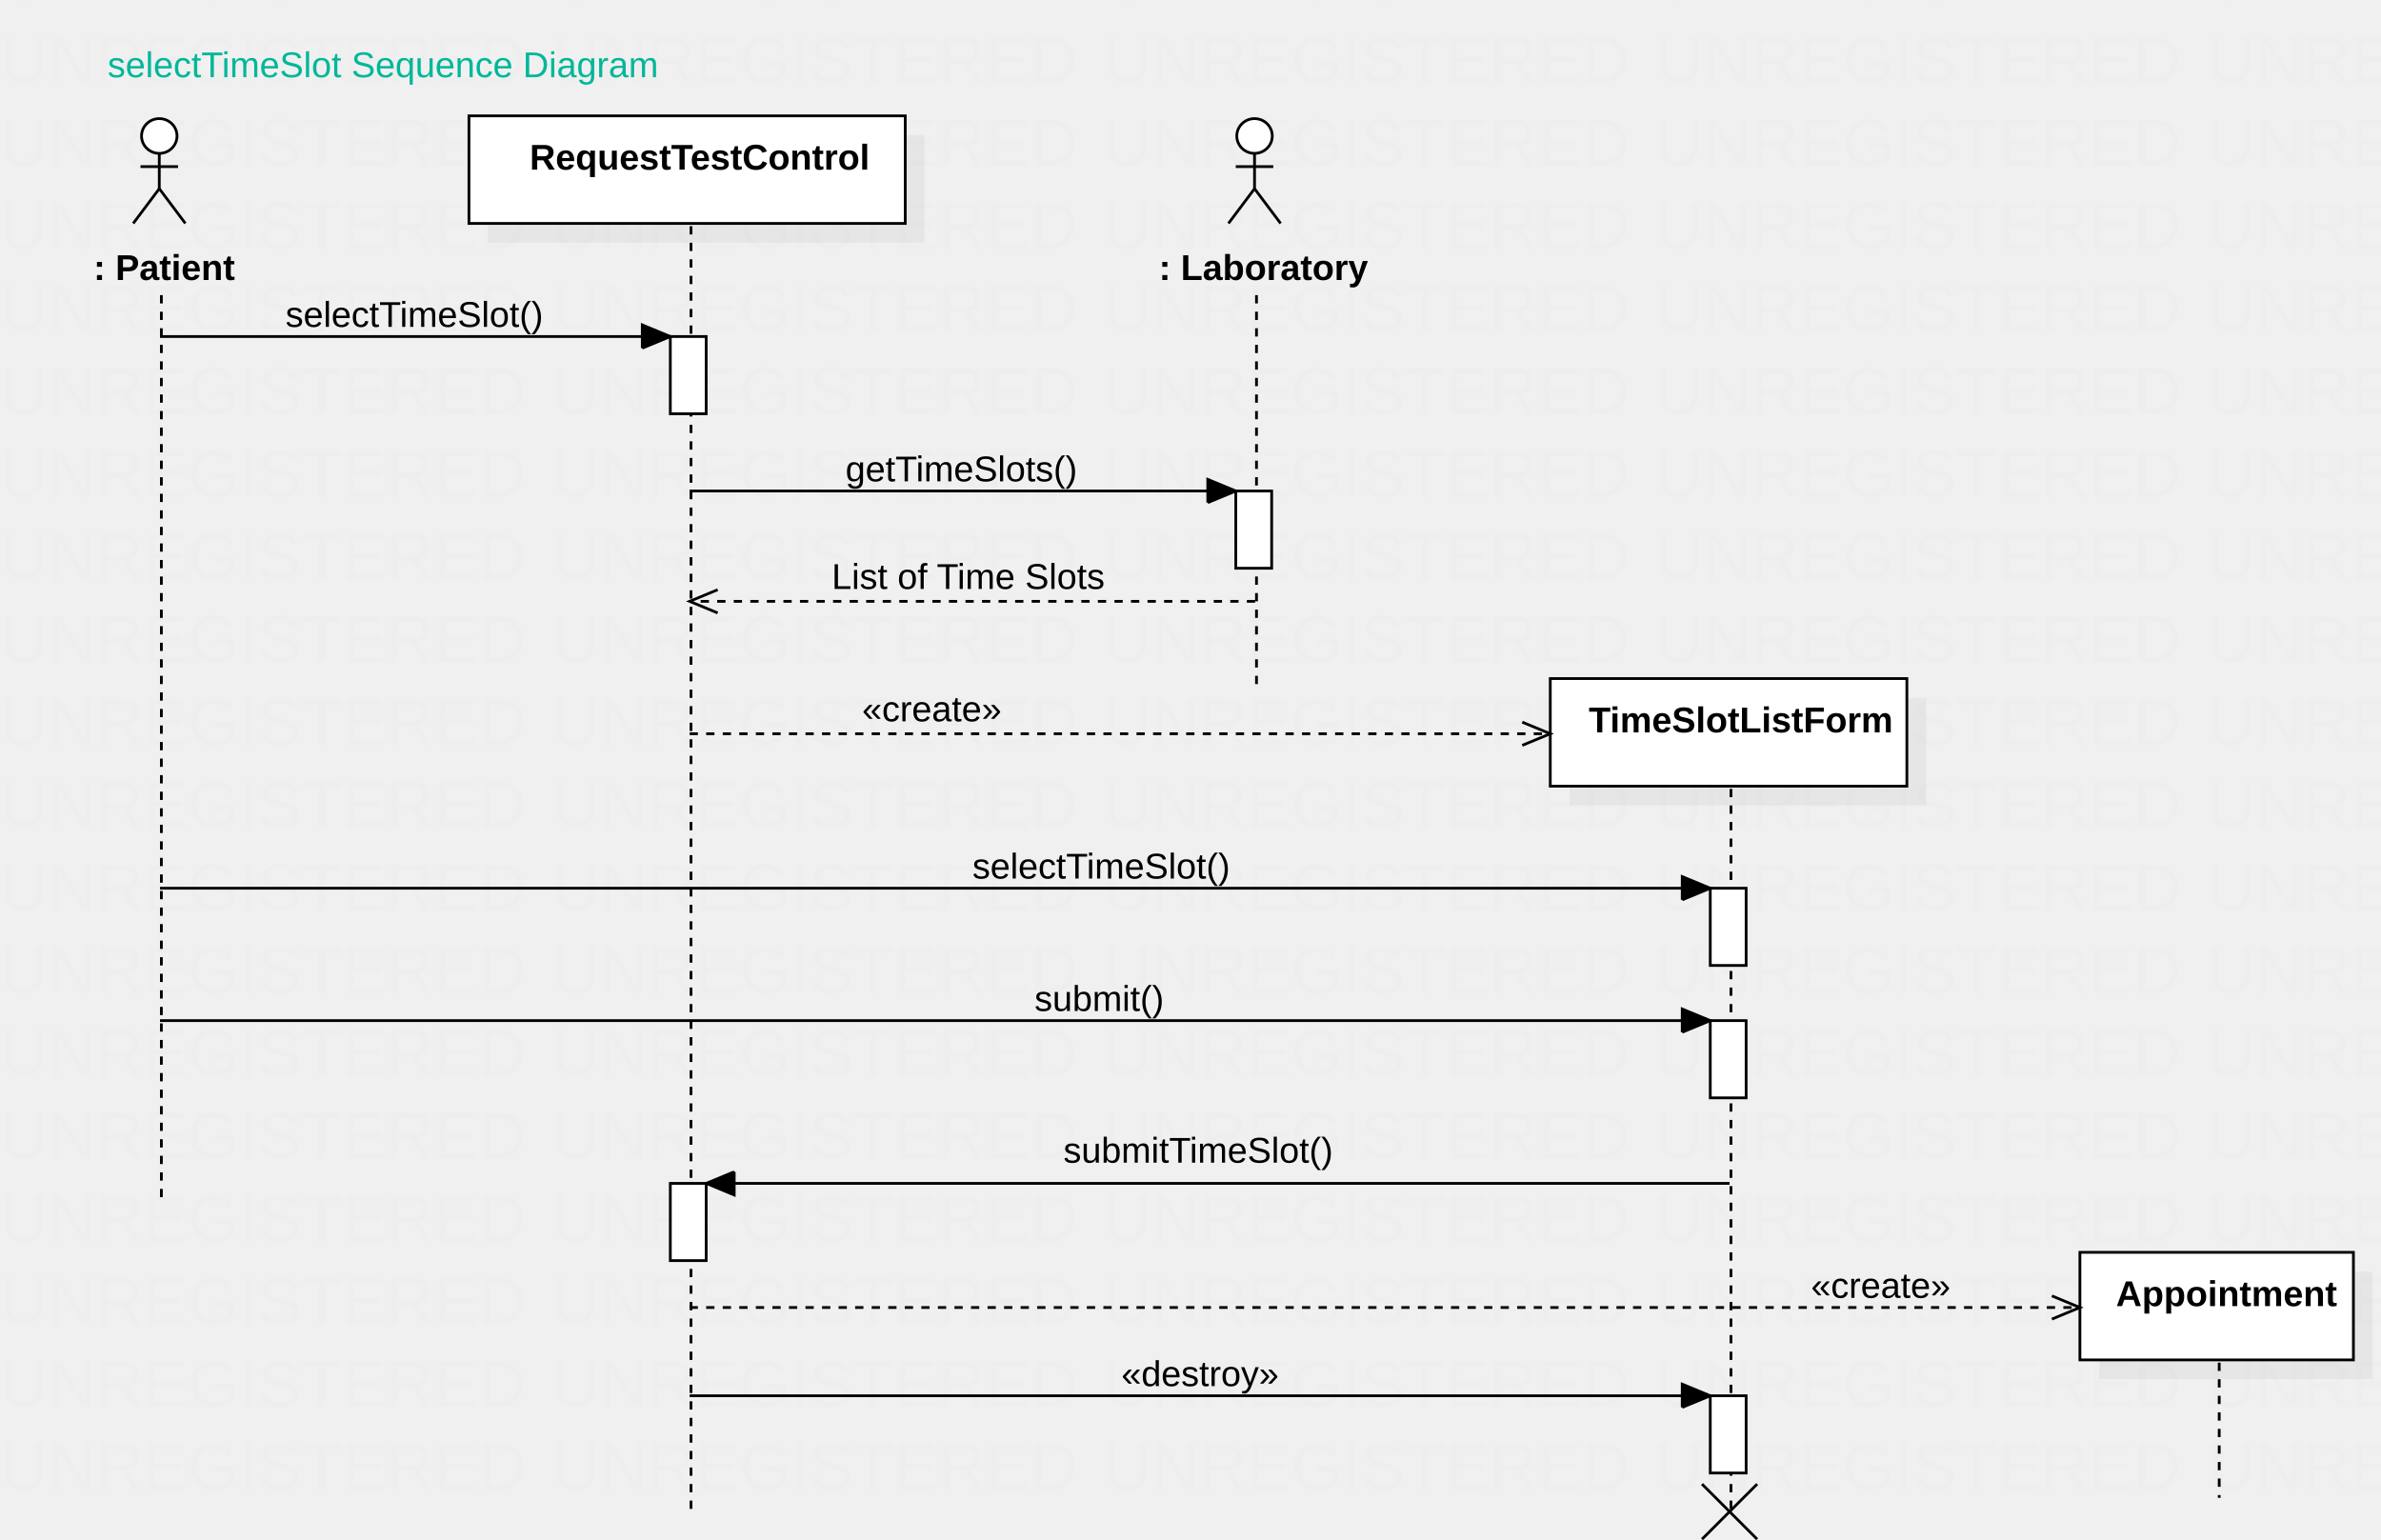
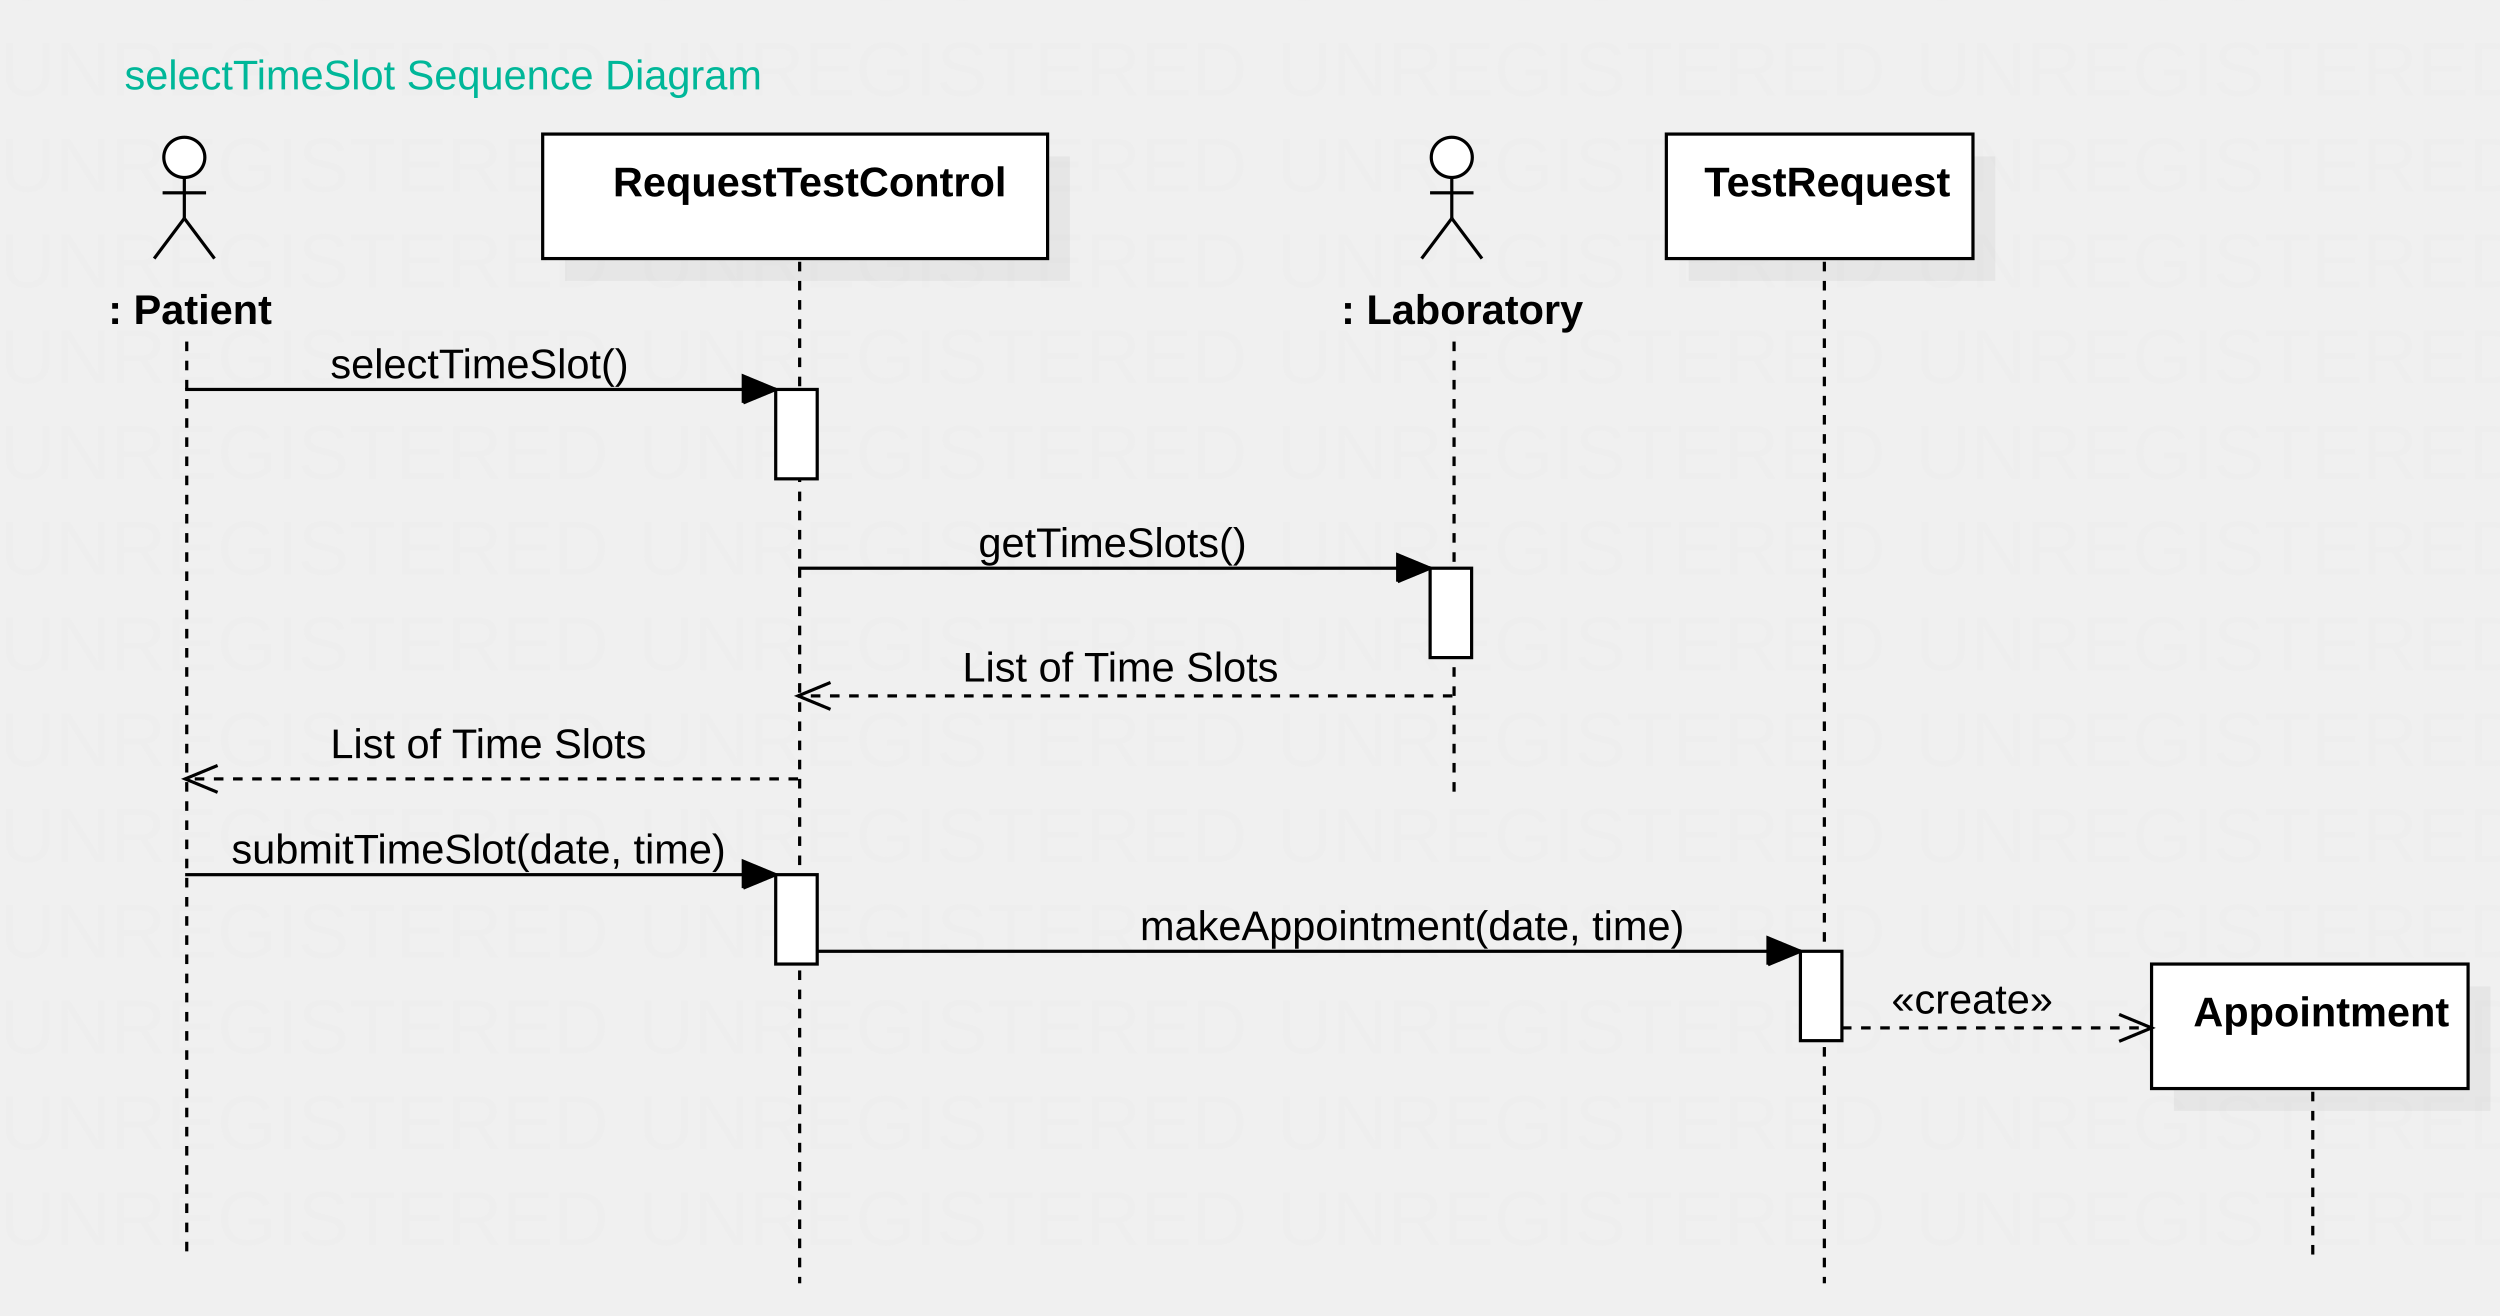
- <svg xmlns="http://www.w3.org/2000/svg" version="1.1" width="863.152" height="558">
+ <svg xmlns="http://www.w3.org/2000/svg" version="1.1" width="783.152" height="412">
  <defs />
  <g>
    <text fill="#eeeeee" stroke="none" font-family="Arial" font-size="24px" font-style="normal" font-weight="normal" text-decoration="none" x="0" y="0">UNREGISTERED</text>
    <text fill="#eeeeee" stroke="none" font-family="Arial" font-size="24px" font-style="normal" font-weight="normal" text-decoration="none" x="0" y="30">UNREGISTERED</text>
    <text fill="#eeeeee" stroke="none" font-family="Arial" font-size="24px" font-style="normal" font-weight="normal" text-decoration="none" x="0" y="60">UNREGISTERED</text>
    <text fill="#eeeeee" stroke="none" font-family="Arial" font-size="24px" font-style="normal" font-weight="normal" text-decoration="none" x="0" y="90">UNREGISTERED</text>
    <text fill="#eeeeee" stroke="none" font-family="Arial" font-size="24px" font-style="normal" font-weight="normal" text-decoration="none" x="0" y="120">UNREGISTERED</text>
    <text fill="#eeeeee" stroke="none" font-family="Arial" font-size="24px" font-style="normal" font-weight="normal" text-decoration="none" x="0" y="150">UNREGISTERED</text>
    <text fill="#eeeeee" stroke="none" font-family="Arial" font-size="24px" font-style="normal" font-weight="normal" text-decoration="none" x="0" y="180">UNREGISTERED</text>
    <text fill="#eeeeee" stroke="none" font-family="Arial" font-size="24px" font-style="normal" font-weight="normal" text-decoration="none" x="0" y="210">UNREGISTERED</text>
    <text fill="#eeeeee" stroke="none" font-family="Arial" font-size="24px" font-style="normal" font-weight="normal" text-decoration="none" x="0" y="240">UNREGISTERED</text>
    <text fill="#eeeeee" stroke="none" font-family="Arial" font-size="24px" font-style="normal" font-weight="normal" text-decoration="none" x="0" y="270">UNREGISTERED</text>
    <text fill="#eeeeee" stroke="none" font-family="Arial" font-size="24px" font-style="normal" font-weight="normal" text-decoration="none" x="0" y="300">UNREGISTERED</text>
    <text fill="#eeeeee" stroke="none" font-family="Arial" font-size="24px" font-style="normal" font-weight="normal" text-decoration="none" x="0" y="330">UNREGISTERED</text>
    <text fill="#eeeeee" stroke="none" font-family="Arial" font-size="24px" font-style="normal" font-weight="normal" text-decoration="none" x="0" y="360">UNREGISTERED</text>
    <text fill="#eeeeee" stroke="none" font-family="Arial" font-size="24px" font-style="normal" font-weight="normal" text-decoration="none" x="0" y="390">UNREGISTERED</text>
-     <text fill="#eeeeee" stroke="none" font-family="Arial" font-size="24px" font-style="normal" font-weight="normal" text-decoration="none" x="0" y="420">UNREGISTERED</text>
-     <text fill="#eeeeee" stroke="none" font-family="Arial" font-size="24px" font-style="normal" font-weight="normal" text-decoration="none" x="0" y="450">UNREGISTERED</text>
-     <text fill="#eeeeee" stroke="none" font-family="Arial" font-size="24px" font-style="normal" font-weight="normal" text-decoration="none" x="0" y="480">UNREGISTERED</text>
-     <text fill="#eeeeee" stroke="none" font-family="Arial" font-size="24px" font-style="normal" font-weight="normal" text-decoration="none" x="0" y="510">UNREGISTERED</text>
-     <text fill="#eeeeee" stroke="none" font-family="Arial" font-size="24px" font-style="normal" font-weight="normal" text-decoration="none" x="0" y="540">UNREGISTERED</text>
    <text fill="#eeeeee" stroke="none" font-family="Arial" font-size="24px" font-style="normal" font-weight="normal" text-decoration="none" x="200" y="0">UNREGISTERED</text>
    <text fill="#eeeeee" stroke="none" font-family="Arial" font-size="24px" font-style="normal" font-weight="normal" text-decoration="none" x="200" y="30">UNREGISTERED</text>
    <text fill="#eeeeee" stroke="none" font-family="Arial" font-size="24px" font-style="normal" font-weight="normal" text-decoration="none" x="200" y="60">UNREGISTERED</text>
    <text fill="#eeeeee" stroke="none" font-family="Arial" font-size="24px" font-style="normal" font-weight="normal" text-decoration="none" x="200" y="90">UNREGISTERED</text>
    <text fill="#eeeeee" stroke="none" font-family="Arial" font-size="24px" font-style="normal" font-weight="normal" text-decoration="none" x="200" y="120">UNREGISTERED</text>
    <text fill="#eeeeee" stroke="none" font-family="Arial" font-size="24px" font-style="normal" font-weight="normal" text-decoration="none" x="200" y="150">UNREGISTERED</text>
    <text fill="#eeeeee" stroke="none" font-family="Arial" font-size="24px" font-style="normal" font-weight="normal" text-decoration="none" x="200" y="180">UNREGISTERED</text>
    <text fill="#eeeeee" stroke="none" font-family="Arial" font-size="24px" font-style="normal" font-weight="normal" text-decoration="none" x="200" y="210">UNREGISTERED</text>
    <text fill="#eeeeee" stroke="none" font-family="Arial" font-size="24px" font-style="normal" font-weight="normal" text-decoration="none" x="200" y="240">UNREGISTERED</text>
    <text fill="#eeeeee" stroke="none" font-family="Arial" font-size="24px" font-style="normal" font-weight="normal" text-decoration="none" x="200" y="270">UNREGISTERED</text>
    <text fill="#eeeeee" stroke="none" font-family="Arial" font-size="24px" font-style="normal" font-weight="normal" text-decoration="none" x="200" y="300">UNREGISTERED</text>
    <text fill="#eeeeee" stroke="none" font-family="Arial" font-size="24px" font-style="normal" font-weight="normal" text-decoration="none" x="200" y="330">UNREGISTERED</text>
    <text fill="#eeeeee" stroke="none" font-family="Arial" font-size="24px" font-style="normal" font-weight="normal" text-decoration="none" x="200" y="360">UNREGISTERED</text>
    <text fill="#eeeeee" stroke="none" font-family="Arial" font-size="24px" font-style="normal" font-weight="normal" text-decoration="none" x="200" y="390">UNREGISTERED</text>
-     <text fill="#eeeeee" stroke="none" font-family="Arial" font-size="24px" font-style="normal" font-weight="normal" text-decoration="none" x="200" y="420">UNREGISTERED</text>
-     <text fill="#eeeeee" stroke="none" font-family="Arial" font-size="24px" font-style="normal" font-weight="normal" text-decoration="none" x="200" y="450">UNREGISTERED</text>
-     <text fill="#eeeeee" stroke="none" font-family="Arial" font-size="24px" font-style="normal" font-weight="normal" text-decoration="none" x="200" y="480">UNREGISTERED</text>
-     <text fill="#eeeeee" stroke="none" font-family="Arial" font-size="24px" font-style="normal" font-weight="normal" text-decoration="none" x="200" y="510">UNREGISTERED</text>
-     <text fill="#eeeeee" stroke="none" font-family="Arial" font-size="24px" font-style="normal" font-weight="normal" text-decoration="none" x="200" y="540">UNREGISTERED</text>
    <text fill="#eeeeee" stroke="none" font-family="Arial" font-size="24px" font-style="normal" font-weight="normal" text-decoration="none" x="400" y="0">UNREGISTERED</text>
    <text fill="#eeeeee" stroke="none" font-family="Arial" font-size="24px" font-style="normal" font-weight="normal" text-decoration="none" x="400" y="30">UNREGISTERED</text>
    <text fill="#eeeeee" stroke="none" font-family="Arial" font-size="24px" font-style="normal" font-weight="normal" text-decoration="none" x="400" y="60">UNREGISTERED</text>
    <text fill="#eeeeee" stroke="none" font-family="Arial" font-size="24px" font-style="normal" font-weight="normal" text-decoration="none" x="400" y="90">UNREGISTERED</text>
    <text fill="#eeeeee" stroke="none" font-family="Arial" font-size="24px" font-style="normal" font-weight="normal" text-decoration="none" x="400" y="120">UNREGISTERED</text>
    <text fill="#eeeeee" stroke="none" font-family="Arial" font-size="24px" font-style="normal" font-weight="normal" text-decoration="none" x="400" y="150">UNREGISTERED</text>
    <text fill="#eeeeee" stroke="none" font-family="Arial" font-size="24px" font-style="normal" font-weight="normal" text-decoration="none" x="400" y="180">UNREGISTERED</text>
    <text fill="#eeeeee" stroke="none" font-family="Arial" font-size="24px" font-style="normal" font-weight="normal" text-decoration="none" x="400" y="210">UNREGISTERED</text>
    <text fill="#eeeeee" stroke="none" font-family="Arial" font-size="24px" font-style="normal" font-weight="normal" text-decoration="none" x="400" y="240">UNREGISTERED</text>
    <text fill="#eeeeee" stroke="none" font-family="Arial" font-size="24px" font-style="normal" font-weight="normal" text-decoration="none" x="400" y="270">UNREGISTERED</text>
    <text fill="#eeeeee" stroke="none" font-family="Arial" font-size="24px" font-style="normal" font-weight="normal" text-decoration="none" x="400" y="300">UNREGISTERED</text>
    <text fill="#eeeeee" stroke="none" font-family="Arial" font-size="24px" font-style="normal" font-weight="normal" text-decoration="none" x="400" y="330">UNREGISTERED</text>
    <text fill="#eeeeee" stroke="none" font-family="Arial" font-size="24px" font-style="normal" font-weight="normal" text-decoration="none" x="400" y="360">UNREGISTERED</text>
    <text fill="#eeeeee" stroke="none" font-family="Arial" font-size="24px" font-style="normal" font-weight="normal" text-decoration="none" x="400" y="390">UNREGISTERED</text>
-     <text fill="#eeeeee" stroke="none" font-family="Arial" font-size="24px" font-style="normal" font-weight="normal" text-decoration="none" x="400" y="420">UNREGISTERED</text>
-     <text fill="#eeeeee" stroke="none" font-family="Arial" font-size="24px" font-style="normal" font-weight="normal" text-decoration="none" x="400" y="450">UNREGISTERED</text>
-     <text fill="#eeeeee" stroke="none" font-family="Arial" font-size="24px" font-style="normal" font-weight="normal" text-decoration="none" x="400" y="480">UNREGISTERED</text>
-     <text fill="#eeeeee" stroke="none" font-family="Arial" font-size="24px" font-style="normal" font-weight="normal" text-decoration="none" x="400" y="510">UNREGISTERED</text>
-     <text fill="#eeeeee" stroke="none" font-family="Arial" font-size="24px" font-style="normal" font-weight="normal" text-decoration="none" x="400" y="540">UNREGISTERED</text>
    <text fill="#eeeeee" stroke="none" font-family="Arial" font-size="24px" font-style="normal" font-weight="normal" text-decoration="none" x="600" y="0">UNREGISTERED</text>
    <text fill="#eeeeee" stroke="none" font-family="Arial" font-size="24px" font-style="normal" font-weight="normal" text-decoration="none" x="600" y="30">UNREGISTERED</text>
    <text fill="#eeeeee" stroke="none" font-family="Arial" font-size="24px" font-style="normal" font-weight="normal" text-decoration="none" x="600" y="60">UNREGISTERED</text>
    <text fill="#eeeeee" stroke="none" font-family="Arial" font-size="24px" font-style="normal" font-weight="normal" text-decoration="none" x="600" y="90">UNREGISTERED</text>
    <text fill="#eeeeee" stroke="none" font-family="Arial" font-size="24px" font-style="normal" font-weight="normal" text-decoration="none" x="600" y="120">UNREGISTERED</text>
    <text fill="#eeeeee" stroke="none" font-family="Arial" font-size="24px" font-style="normal" font-weight="normal" text-decoration="none" x="600" y="150">UNREGISTERED</text>
    <text fill="#eeeeee" stroke="none" font-family="Arial" font-size="24px" font-style="normal" font-weight="normal" text-decoration="none" x="600" y="180">UNREGISTERED</text>
    <text fill="#eeeeee" stroke="none" font-family="Arial" font-size="24px" font-style="normal" font-weight="normal" text-decoration="none" x="600" y="210">UNREGISTERED</text>
    <text fill="#eeeeee" stroke="none" font-family="Arial" font-size="24px" font-style="normal" font-weight="normal" text-decoration="none" x="600" y="240">UNREGISTERED</text>
    <text fill="#eeeeee" stroke="none" font-family="Arial" font-size="24px" font-style="normal" font-weight="normal" text-decoration="none" x="600" y="270">UNREGISTERED</text>
    <text fill="#eeeeee" stroke="none" font-family="Arial" font-size="24px" font-style="normal" font-weight="normal" text-decoration="none" x="600" y="300">UNREGISTERED</text>
    <text fill="#eeeeee" stroke="none" font-family="Arial" font-size="24px" font-style="normal" font-weight="normal" text-decoration="none" x="600" y="330">UNREGISTERED</text>
    <text fill="#eeeeee" stroke="none" font-family="Arial" font-size="24px" font-style="normal" font-weight="normal" text-decoration="none" x="600" y="360">UNREGISTERED</text>
    <text fill="#eeeeee" stroke="none" font-family="Arial" font-size="24px" font-style="normal" font-weight="normal" text-decoration="none" x="600" y="390">UNREGISTERED</text>
-     <text fill="#eeeeee" stroke="none" font-family="Arial" font-size="24px" font-style="normal" font-weight="normal" text-decoration="none" x="600" y="420">UNREGISTERED</text>
-     <text fill="#eeeeee" stroke="none" font-family="Arial" font-size="24px" font-style="normal" font-weight="normal" text-decoration="none" x="600" y="450">UNREGISTERED</text>
-     <text fill="#eeeeee" stroke="none" font-family="Arial" font-size="24px" font-style="normal" font-weight="normal" text-decoration="none" x="600" y="480">UNREGISTERED</text>
-     <text fill="#eeeeee" stroke="none" font-family="Arial" font-size="24px" font-style="normal" font-weight="normal" text-decoration="none" x="600" y="510">UNREGISTERED</text>
-     <text fill="#eeeeee" stroke="none" font-family="Arial" font-size="24px" font-style="normal" font-weight="normal" text-decoration="none" x="600" y="540">UNREGISTERED</text>
-     <text fill="#eeeeee" stroke="none" font-family="Arial" font-size="24px" font-style="normal" font-weight="normal" text-decoration="none" x="800" y="0">UNREGISTERED</text>
-     <text fill="#eeeeee" stroke="none" font-family="Arial" font-size="24px" font-style="normal" font-weight="normal" text-decoration="none" x="800" y="30">UNREGISTERED</text>
-     <text fill="#eeeeee" stroke="none" font-family="Arial" font-size="24px" font-style="normal" font-weight="normal" text-decoration="none" x="800" y="60">UNREGISTERED</text>
-     <text fill="#eeeeee" stroke="none" font-family="Arial" font-size="24px" font-style="normal" font-weight="normal" text-decoration="none" x="800" y="90">UNREGISTERED</text>
-     <text fill="#eeeeee" stroke="none" font-family="Arial" font-size="24px" font-style="normal" font-weight="normal" text-decoration="none" x="800" y="120">UNREGISTERED</text>
-     <text fill="#eeeeee" stroke="none" font-family="Arial" font-size="24px" font-style="normal" font-weight="normal" text-decoration="none" x="800" y="150">UNREGISTERED</text>
-     <text fill="#eeeeee" stroke="none" font-family="Arial" font-size="24px" font-style="normal" font-weight="normal" text-decoration="none" x="800" y="180">UNREGISTERED</text>
-     <text fill="#eeeeee" stroke="none" font-family="Arial" font-size="24px" font-style="normal" font-weight="normal" text-decoration="none" x="800" y="210">UNREGISTERED</text>
-     <text fill="#eeeeee" stroke="none" font-family="Arial" font-size="24px" font-style="normal" font-weight="normal" text-decoration="none" x="800" y="240">UNREGISTERED</text>
-     <text fill="#eeeeee" stroke="none" font-family="Arial" font-size="24px" font-style="normal" font-weight="normal" text-decoration="none" x="800" y="270">UNREGISTERED</text>
-     <text fill="#eeeeee" stroke="none" font-family="Arial" font-size="24px" font-style="normal" font-weight="normal" text-decoration="none" x="800" y="300">UNREGISTERED</text>
-     <text fill="#eeeeee" stroke="none" font-family="Arial" font-size="24px" font-style="normal" font-weight="normal" text-decoration="none" x="800" y="330">UNREGISTERED</text>
-     <text fill="#eeeeee" stroke="none" font-family="Arial" font-size="24px" font-style="normal" font-weight="normal" text-decoration="none" x="800" y="360">UNREGISTERED</text>
-     <text fill="#eeeeee" stroke="none" font-family="Arial" font-size="24px" font-style="normal" font-weight="normal" text-decoration="none" x="800" y="390">UNREGISTERED</text>
-     <text fill="#eeeeee" stroke="none" font-family="Arial" font-size="24px" font-style="normal" font-weight="normal" text-decoration="none" x="800" y="420">UNREGISTERED</text>
-     <text fill="#eeeeee" stroke="none" font-family="Arial" font-size="24px" font-style="normal" font-weight="normal" text-decoration="none" x="800" y="450">UNREGISTERED</text>
-     <text fill="#eeeeee" stroke="none" font-family="Arial" font-size="24px" font-style="normal" font-weight="normal" text-decoration="none" x="800" y="480">UNREGISTERED</text>
-     <text fill="#eeeeee" stroke="none" font-family="Arial" font-size="24px" font-style="normal" font-weight="normal" text-decoration="none" x="800" y="510">UNREGISTERED</text>
-     <text fill="#eeeeee" stroke="none" font-family="Arial" font-size="24px" font-style="normal" font-weight="normal" text-decoration="none" x="800" y="540">UNREGISTERED</text>
    <g transform="translate(-190,2) scale(1,1)">
      <path fill="#ffffff" stroke="none" d="M 241.314 47.3 C 241.314 43.821 244.193 41 247.743 41 C 251.294 41 254.172 43.821 254.172 47.3 C 254.172 50.779 251.294 53.6 247.743 53.6 C 244.193 53.6 241.314 50.779 241.314 47.3 Z" />
    </g>
    <g transform="translate(-190,2) scale(1,1)">
      <path fill="none" stroke="#000000" d="M 241.314 47.3 C 241.314 43.821 244.193 41 247.743 41 C 251.294 41 254.172 43.821 254.172 47.3 C 254.172 50.779 251.294 53.6 247.743 53.6 C 244.193 53.6 241.314 50.779 241.314 47.3 Z" stroke-miterlimit="10" />
    </g>
    <g transform="translate(-190,2) scale(1,1)">
      <path fill="none" stroke="#000000" d="M 247.743 53.6 L 247.743 66.4" stroke-miterlimit="10" />
    </g>
    <g transform="translate(-190,2) scale(1,1)">
      <path fill="none" stroke="#000000" d="M 240.936 58.4 L 254.551 58.4" stroke-miterlimit="10" />
    </g>
    <g transform="translate(-190,2) scale(1,1)">
      <path fill="none" stroke="#000000" d="M 247.743 66.4 L 238.289 79" stroke-miterlimit="10" />
    </g>
    <g transform="translate(-190,2) scale(1,1)">
      <path fill="none" stroke="#000000" d="M 247.743 66.4 L 257.198 79" stroke-miterlimit="10" />
    </g>
    <g transform="translate(-190,2) scale(1,1)">
      <g>
        <path fill="none" stroke="none" />
        <text fill="#000000" stroke="none" font-family="Arial" font-size="13px" font-style="normal" font-weight="bold" text-decoration="none" x="223.895" y="99.5">: Patient</text>
      </g>
    </g>
    <g transform="translate(-190,2) scale(1,1)">
-       <path fill="none" stroke="#000000" d="M 248.5 105 L 248.5 432" stroke-miterlimit="10" stroke-dasharray="3" />
+       <path fill="none" stroke="#000000" d="M 248.5 105 L 248.5 392" stroke-miterlimit="10" stroke-dasharray="3" />
    </g>
    <g transform="translate(-190,2) scale(1,1)">
      <rect fill="#C0C0C0" stroke="none" x="367" y="47" width="158.172" height="39" opacity="0.2" />
    </g>
    <g transform="translate(-190,2) scale(1,1)">
      <rect fill="#ffffff" stroke="none" x="360" y="40" width="158.172" height="39" />
    </g>
    <g transform="translate(-190,2) scale(1,1)">
      <path fill="none" stroke="#000000" d="M 360 40 L 518.172 40 L 518.172 79 L 360 79 L 360 40 Z Z" stroke-miterlimit="10" />
    </g>
    <g transform="translate(-190,2) scale(1,1)">
      <g>
        <path fill="none" stroke="none" />
        <text fill="#000000" stroke="none" font-family="Arial" font-size="13px" font-style="normal" font-weight="bold" text-decoration="none" x="382.002" y="59.5">RequestTestControl</text>
      </g>
    </g>
    <g transform="translate(-190,2) scale(1,1)">
-       <path fill="none" stroke="#000000" d="M 440.5 80 L 440.5 546" stroke-miterlimit="10" stroke-dasharray="3" />
-     </g>
-     <g transform="translate(-190,2) scale(1,1)">
-       <rect fill="#C0C0C0" stroke="none" x="759" y="251" width="129.271" height="39" opacity="0.2" />
-     </g>
-     <g transform="translate(-190,2) scale(1,1)">
-       <rect fill="#ffffff" stroke="none" x="752" y="244" width="129.271" height="39" />
-     </g>
-     <g transform="translate(-190,2) scale(1,1)">
-       <path fill="none" stroke="#000000" d="M 752 244 L 881.271 244 L 881.271 283 L 752 283 L 752 244 Z Z" stroke-miterlimit="10" />
-     </g>
-     <g transform="translate(-190,2) scale(1,1)">
-       <g>
-         <path fill="none" stroke="none" />
-         <text fill="#000000" stroke="none" font-family="Arial" font-size="13px" font-style="normal" font-weight="bold" text-decoration="none" x="765.953" y="263.5">TimeSlotListForm</text>
-       </g>
-     </g>
-     <g transform="translate(-190,2) scale(1,1)">
-       <path fill="none" stroke="#000000" d="M 817.5 284 L 817.5 546" stroke-miterlimit="10" stroke-dasharray="3" />
-     </g>
-     <g transform="translate(-190,2) scale(1,1)">
-       <rect fill="#C0C0C0" stroke="none" x="951" y="459" width="99.152" height="39" opacity="0.2" />
-     </g>
-     <g transform="translate(-190,2) scale(1,1)">
-       <rect fill="#ffffff" stroke="none" x="944" y="452" width="99.152" height="39" />
-     </g>
-     <g transform="translate(-190,2) scale(1,1)">
-       <path fill="none" stroke="#000000" d="M 944 452 L 1043.152 452 L 1043.152 491 L 944 491 L 944 452 Z Z" stroke-miterlimit="10" />
-     </g>
-     <g transform="translate(-190,2) scale(1,1)">
-       <g>
-         <path fill="none" stroke="none" />
-         <text fill="#000000" stroke="none" font-family="Arial" font-size="13px" font-style="normal" font-weight="bold" text-decoration="none" x="957.08" y="471.5">Appointment</text>
-       </g>
-     </g>
-     <g transform="translate(-190,2) scale(1,1)">
-       <path fill="none" stroke="#000000" d="M 994.5 492 L 994.5 541" stroke-miterlimit="10" stroke-dasharray="3" />
+       <path fill="none" stroke="#000000" d="M 440.5 80 L 440.5 400" stroke-miterlimit="10" stroke-dasharray="3" />
+     </g>
+     <g transform="translate(-190,2) scale(1,1)">
+       <rect fill="#C0C0C0" stroke="none" x="871" y="307" width="99.152" height="39" opacity="0.2" />
+     </g>
+     <g transform="translate(-190,2) scale(1,1)">
+       <rect fill="#ffffff" stroke="none" x="864" y="300" width="99.152" height="39" />
+     </g>
+     <g transform="translate(-190,2) scale(1,1)">
+       <path fill="none" stroke="#000000" d="M 864 300 L 963.152 300 L 963.152 339 L 864 339 L 864 300 Z Z" stroke-miterlimit="10" />
+     </g>
+     <g transform="translate(-190,2) scale(1,1)">
+       <g>
+         <path fill="none" stroke="none" />
+         <text fill="#000000" stroke="none" font-family="Arial" font-size="13px" font-style="normal" font-weight="bold" text-decoration="none" x="877.08" y="319.5">Appointment</text>
+       </g>
+     </g>
+     <g transform="translate(-190,2) scale(1,1)">
+       <path fill="none" stroke="#000000" d="M 914.5 340 L 914.5 392" stroke-miterlimit="10" stroke-dasharray="3" />
    </g>
    <g transform="translate(-190,2) scale(1,1)">
      <path fill="#ffffff" stroke="none" d="M 638.36 47.3 C 638.36 43.821 641.238 41 644.789 41 C 648.34 41 651.218 43.821 651.218 47.3 C 651.218 50.779 648.34 53.6 644.789 53.6 C 641.238 53.6 638.36 50.779 638.36 47.3 Z" />
    </g>
    <g transform="translate(-190,2) scale(1,1)">
      <path fill="none" stroke="#000000" d="M 638.36 47.3 C 638.36 43.821 641.238 41 644.789 41 C 648.34 41 651.218 43.821 651.218 47.3 C 651.218 50.779 648.34 53.6 644.789 53.6 C 641.238 53.6 638.36 50.779 638.36 47.3 Z" stroke-miterlimit="10" />
    </g>
    <g transform="translate(-190,2) scale(1,1)">
      <path fill="none" stroke="#000000" d="M 644.789 53.6 L 644.789 66.4" stroke-miterlimit="10" />
    </g>
    <g transform="translate(-190,2) scale(1,1)">
      <path fill="none" stroke="#000000" d="M 637.982 58.4 L 651.596 58.4" stroke-miterlimit="10" />
    </g>
    <g transform="translate(-190,2) scale(1,1)">
      <path fill="none" stroke="#000000" d="M 644.789 66.4 L 635.335 79" stroke-miterlimit="10" />
    </g>
    <g transform="translate(-190,2) scale(1,1)">
      <path fill="none" stroke="#000000" d="M 644.789 66.4 L 654.244 79" stroke-miterlimit="10" />
    </g>
    <g transform="translate(-190,2) scale(1,1)">
      <g>
        <path fill="none" stroke="none" />
        <text fill="#000000" stroke="none" font-family="Arial" font-size="13px" font-style="normal" font-weight="bold" text-decoration="none" x="610.102" y="99.5">: Laboratory</text>
      </g>
    </g>
    <g transform="translate(-190,2) scale(1,1)">
      <path fill="none" stroke="#000000" d="M 645.5 105 L 645.5 248" stroke-miterlimit="10" stroke-dasharray="3" />
    </g>
    <g transform="translate(-190,2) scale(1,1)">
      <g>
        <path fill="none" stroke="none" />
        <text fill="#00b799" stroke="none" font-family="Arial" font-size="13px" font-style="normal" font-weight="normal" text-decoration="none" x="229" y="26">selectTimeSlot Sequence Diagram</text>
      </g>
    </g>
    <g transform="translate(-190,2) scale(1,1)">
+       <rect fill="#C0C0C0" stroke="none" x="719" y="47" width="96.054" height="39" opacity="0.2" />
+     </g>
+     <g transform="translate(-190,2) scale(1,1)">
+       <rect fill="#ffffff" stroke="none" x="712" y="40" width="96.054" height="39" />
+     </g>
+     <g transform="translate(-190,2) scale(1,1)">
+       <path fill="none" stroke="#000000" d="M 712 40 L 808.054 40 L 808.054 79 L 712 79 L 712 40 Z Z" stroke-miterlimit="10" />
+     </g>
+     <g transform="translate(-190,2) scale(1,1)">
+       <g>
+         <path fill="none" stroke="none" />
+         <text fill="#000000" stroke="none" font-family="Arial" font-size="13px" font-style="normal" font-weight="bold" text-decoration="none" x="723.896" y="59.5">TestRequest</text>
+       </g>
+     </g>
+     <g transform="translate(-190,2) scale(1,1)">
+       <path fill="none" stroke="#000000" d="M 761.5 80 L 761.5 400" stroke-miterlimit="10" stroke-dasharray="3" />
+     </g>
+     <g transform="translate(-190,2) scale(1,1)">
      <path fill="none" stroke="#000000" d="M 248 120 L 433 120" stroke-miterlimit="10" />
    </g>
    <g transform="translate(-190,2) scale(1,1)">
      <path fill="#000000" stroke="none" d="M 422.837 124.21 L 433 120 L 422.837 115.79" />
    </g>
    <g transform="translate(-190,2) scale(1,1)">
      <path fill="none" stroke="#000000" d="M 422.837 124.21 L 433 120 L 422.837 115.79 L 422.837 124.21" stroke-miterlimit="10" />
    </g>
    <g transform="translate(-190,2) scale(1,1)">
      <g>
        <path fill="none" stroke="none" />
        <text fill="#000000" stroke="none" font-family="Arial" font-size="13px" font-style="normal" font-weight="normal" text-decoration="none" x="293.5" y="116.5">selectTimeSlot()</text>
      </g>
    </g>
    <g transform="translate(-190,2) scale(1,1)">
      <rect fill="#ffffff" stroke="none" x="433" y="120" width="13" height="28" />
    </g>
    <g transform="translate(-190,2) scale(1,1)">
      <path fill="none" stroke="#000000" d="M 433 120 L 446 120 L 446 148 L 433 148 L 433 120 Z Z" stroke-miterlimit="10" />
    </g>
    <g transform="translate(-190,2) scale(1,1)">
      <path fill="none" stroke="#000000" d="M 440 176 L 638 176" stroke-miterlimit="10" />
    </g>
    <g transform="translate(-190,2) scale(1,1)">
      <path fill="#000000" stroke="none" d="M 627.837 180.21 L 638 176 L 627.837 171.79" />
    </g>
    <g transform="translate(-190,2) scale(1,1)">
      <path fill="none" stroke="#000000" d="M 627.837 180.21 L 638 176 L 627.837 171.79 L 627.837 180.21" stroke-miterlimit="10" />
    </g>
    <g transform="translate(-190,2) scale(1,1)">
      <g>
        <path fill="none" stroke="none" />
        <text fill="#000000" stroke="none" font-family="Arial" font-size="13px" font-style="normal" font-weight="normal" text-decoration="none" x="496.5" y="172.5">getTimeSlots()</text>
      </g>
    </g>
    <g transform="translate(-190,2) scale(1,1)">
      <rect fill="#ffffff" stroke="none" x="638" y="176" width="13" height="28" />
    </g>
    <g transform="translate(-190,2) scale(1,1)">
      <path fill="none" stroke="#000000" d="M 638 176 L 651 176 L 651 204 L 638 204 L 638 176 Z Z" stroke-miterlimit="10" />
    </g>
    <g transform="translate(-190,2) scale(1,1)">
      <path fill="none" stroke="#000000" d="M 645 216 L 440 216" stroke-miterlimit="10" stroke-dasharray="3" />
    </g>
    <g transform="translate(-190,2) scale(1,1)">
      <path fill="none" stroke="#000000" d="M 450.163 211.79 L 440 216 L 450.163 220.21" stroke-miterlimit="10" />
    </g>
    <g transform="translate(-190,2) scale(1,1)">
      <g>
        <path fill="none" stroke="none" />
        <text fill="#000000" stroke="none" font-family="Arial" font-size="13px" font-style="normal" font-weight="normal" text-decoration="none" x="491.5" y="211.5">List of Time Slots</text>
      </g>
    </g>
    <g transform="translate(-190,2) scale(1,1)">
-       <path fill="none" stroke="#000000" d="M 440 264 L 752 264" stroke-miterlimit="10" stroke-dasharray="3" />
-     </g>
-     <g transform="translate(-190,2) scale(1,1)">
-       <path fill="none" stroke="#000000" d="M 741.837 268.21 L 752 264 L 741.837 259.79" stroke-miterlimit="10" />
-     </g>
-     <g transform="translate(-190,2) scale(1,1)">
-       <g>
-         <path fill="none" stroke="none" />
-         <text fill="#000000" stroke="none" font-family="Arial" font-size="13px" font-style="normal" font-weight="normal" text-decoration="none" x="502.5" y="259.5">«create»</text>
-       </g>
-     </g>
-     <g transform="translate(-190,2) scale(1,1)">
-       <path fill="none" stroke="#000000" d="M 248 320 L 810 320" stroke-miterlimit="10" />
-     </g>
-     <g transform="translate(-190,2) scale(1,1)">
-       <path fill="#000000" stroke="none" d="M 799.837 324.21 L 810 320 L 799.837 315.79" />
-     </g>
-     <g transform="translate(-190,2) scale(1,1)">
-       <path fill="none" stroke="#000000" d="M 799.837 324.21 L 810 320 L 799.837 315.79 L 799.837 324.21" stroke-miterlimit="10" />
-     </g>
-     <g transform="translate(-190,2) scale(1,1)">
-       <g>
-         <path fill="none" stroke="none" />
-         <text fill="#000000" stroke="none" font-family="Arial" font-size="13px" font-style="normal" font-weight="normal" text-decoration="none" x="542.5" y="316.5">selectTimeSlot()</text>
-       </g>
-     </g>
-     <g transform="translate(-190,2) scale(1,1)">
-       <rect fill="#ffffff" stroke="none" x="810" y="320" width="13" height="28" />
-     </g>
-     <g transform="translate(-190,2) scale(1,1)">
-       <path fill="none" stroke="#000000" d="M 810 320 L 823 320 L 823 348 L 810 348 L 810 320 Z Z" stroke-miterlimit="10" />
-     </g>
-     <g transform="translate(-190,2) scale(1,1)">
-       <path fill="none" stroke="#000000" d="M 248 368 L 810 368" stroke-miterlimit="10" />
-     </g>
-     <g transform="translate(-190,2) scale(1,1)">
-       <path fill="#000000" stroke="none" d="M 799.837 372.21 L 810 368 L 799.837 363.79" />
-     </g>
-     <g transform="translate(-190,2) scale(1,1)">
-       <path fill="none" stroke="#000000" d="M 799.837 372.21 L 810 368 L 799.837 363.79 L 799.837 372.21" stroke-miterlimit="10" />
-     </g>
-     <g transform="translate(-190,2) scale(1,1)">
-       <g>
-         <path fill="none" stroke="none" />
-         <text fill="#000000" stroke="none" font-family="Arial" font-size="13px" font-style="normal" font-weight="normal" text-decoration="none" x="565.016" y="364.5">submit()</text>
-       </g>
-     </g>
-     <g transform="translate(-190,2) scale(1,1)">
-       <rect fill="#ffffff" stroke="none" x="810" y="368" width="13" height="28" />
-     </g>
-     <g transform="translate(-190,2) scale(1,1)">
-       <path fill="none" stroke="#000000" d="M 810 368 L 823 368 L 823 396 L 810 396 L 810 368 Z Z" stroke-miterlimit="10" />
-     </g>
-     <g transform="translate(-190,2) scale(1,1)">
-       <path fill="none" stroke="#000000" d="M 817 427 L 446 427" stroke-miterlimit="10" />
-     </g>
-     <g transform="translate(-190,2) scale(1,1)">
-       <path fill="#000000" stroke="none" d="M 456.163 422.79 L 446 427 L 456.163 431.21" />
-     </g>
-     <g transform="translate(-190,2) scale(1,1)">
-       <path fill="none" stroke="#000000" d="M 456.163 422.79 L 446 427 L 456.163 431.21 L 456.163 422.79" stroke-miterlimit="10" />
-     </g>
-     <g transform="translate(-190,2) scale(1,1)">
-       <g>
-         <path fill="none" stroke="none" />
-         <text fill="#000000" stroke="none" font-family="Arial" font-size="13px" font-style="normal" font-weight="normal" text-decoration="none" x="575.5" y="419.5">submitTimeSlot()</text>
-       </g>
-     </g>
-     <g transform="translate(-190,2) scale(1,1)">
-       <rect fill="#ffffff" stroke="none" x="433" y="427" width="13" height="28" />
-     </g>
-     <g transform="translate(-190,2) scale(1,1)">
-       <path fill="none" stroke="#000000" d="M 433 427 L 446 427 L 446 455 L 433 455 L 433 427 Z Z" stroke-miterlimit="10" />
-     </g>
-     <g transform="translate(-190,2) scale(1,1)">
-       <path fill="none" stroke="#000000" d="M 440 472 L 944 472" stroke-miterlimit="10" stroke-dasharray="3" />
-     </g>
-     <g transform="translate(-190,2) scale(1,1)">
-       <path fill="none" stroke="#000000" d="M 933.837 476.21 L 944 472 L 933.837 467.79" stroke-miterlimit="10" />
-     </g>
-     <g transform="translate(-190,2) scale(1,1)">
-       <g>
-         <path fill="none" stroke="none" />
-         <text fill="#000000" stroke="none" font-family="Arial" font-size="13px" font-style="normal" font-weight="normal" text-decoration="none" x="846.5" y="468.5">«create»</text>
-       </g>
-     </g>
-     <g transform="translate(-190,2) scale(1,1)">
-       <path fill="none" stroke="#000000" d="M 440 504 L 810 504" stroke-miterlimit="10" />
-     </g>
-     <g transform="translate(-190,2) scale(1,1)">
-       <path fill="#000000" stroke="none" d="M 799.837 508.21 L 810 504 L 799.837 499.79" />
-     </g>
-     <g transform="translate(-190,2) scale(1,1)">
-       <path fill="none" stroke="#000000" d="M 799.837 508.21 L 810 504 L 799.837 499.79 L 799.837 508.21" stroke-miterlimit="10" />
-     </g>
-     <g transform="translate(-190,2) scale(1,1)">
-       <path fill="none" stroke="#000000" d="M 807 536 L 827 556" stroke-miterlimit="10" />
-     </g>
-     <g transform="translate(-190,2) scale(1,1)">
-       <path fill="none" stroke="#000000" d="M 827 536 L 807 556" stroke-miterlimit="10" />
-     </g>
-     <g transform="translate(-190,2) scale(1,1)">
-       <g>
-         <path fill="none" stroke="none" />
-         <text fill="#000000" stroke="none" font-family="Arial" font-size="13px" font-style="normal" font-weight="normal" text-decoration="none" x="596.5" y="500.5">«destroy»</text>
-       </g>
-     </g>
-     <g transform="translate(-190,2) scale(1,1)">
-       <rect fill="#ffffff" stroke="none" x="810" y="504" width="13" height="28" />
-     </g>
-     <g transform="translate(-190,2) scale(1,1)">
-       <path fill="none" stroke="#000000" d="M 810 504 L 823 504 L 823 532 L 810 532 L 810 504 Z Z" stroke-miterlimit="10" />
+       <path fill="none" stroke="#000000" d="M 440 242 L 248 242" stroke-miterlimit="10" stroke-dasharray="3" />
+     </g>
+     <g transform="translate(-190,2) scale(1,1)">
+       <path fill="none" stroke="#000000" d="M 258.163 237.79 L 248 242 L 258.163 246.21" stroke-miterlimit="10" />
+     </g>
+     <g transform="translate(-190,2) scale(1,1)">
+       <g>
+         <path fill="none" stroke="none" />
+         <text fill="#000000" stroke="none" font-family="Arial" font-size="13px" font-style="normal" font-weight="normal" text-decoration="none" x="293.5" y="235.5">List of Time Slots</text>
+       </g>
+     </g>
+     <g transform="translate(-190,2) scale(1,1)">
+       <path fill="none" stroke="#000000" d="M 248 272 L 433 272" stroke-miterlimit="10" />
+     </g>
+     <g transform="translate(-190,2) scale(1,1)">
+       <path fill="#000000" stroke="none" d="M 422.837 276.21 L 433 272 L 422.837 267.79" />
+     </g>
+     <g transform="translate(-190,2) scale(1,1)">
+       <path fill="none" stroke="#000000" d="M 422.837 276.21 L 433 272 L 422.837 267.79 L 422.837 276.21" stroke-miterlimit="10" />
+     </g>
+     <g transform="translate(-190,2) scale(1,1)">
+       <g>
+         <path fill="none" stroke="none" />
+         <text fill="#000000" stroke="none" font-family="Arial" font-size="13px" font-style="normal" font-weight="normal" text-decoration="none" x="262.5" y="268.5">submitTimeSlot(date, time)</text>
+       </g>
+     </g>
+     <g transform="translate(-190,2) scale(1,1)">
+       <rect fill="#ffffff" stroke="none" x="433" y="272" width="13" height="28" />
+     </g>
+     <g transform="translate(-190,2) scale(1,1)">
+       <path fill="none" stroke="#000000" d="M 433 272 L 446 272 L 446 300 L 433 300 L 433 272 Z Z" stroke-miterlimit="10" />
+     </g>
+     <g transform="translate(-190,2) scale(1,1)">
+       <path fill="none" stroke="#000000" d="M 446 296 L 754 296" stroke-miterlimit="10" />
+     </g>
+     <g transform="translate(-190,2) scale(1,1)">
+       <path fill="#000000" stroke="none" d="M 743.837 300.21 L 754 296 L 743.837 291.79" />
+     </g>
+     <g transform="translate(-190,2) scale(1,1)">
+       <path fill="none" stroke="#000000" d="M 743.837 300.21 L 754 296 L 743.837 291.79 L 743.837 300.21" stroke-miterlimit="10" />
+     </g>
+     <g transform="translate(-190,2) scale(1,1)">
+       <g>
+         <path fill="none" stroke="none" />
+         <text fill="#000000" stroke="none" font-family="Arial" font-size="13px" font-style="normal" font-weight="normal" text-decoration="none" x="547.115" y="292.5">makeAppointment(date, time)</text>
+       </g>
+     </g>
+     <g transform="translate(-190,2) scale(1,1)">
+       <rect fill="#ffffff" stroke="none" x="754" y="296" width="13" height="28" />
+     </g>
+     <g transform="translate(-190,2) scale(1,1)">
+       <path fill="none" stroke="#000000" d="M 754 296 L 767 296 L 767 324 L 754 324 L 754 296 Z Z" stroke-miterlimit="10" />
+     </g>
+     <g transform="translate(-190,2) scale(1,1)">
+       <path fill="none" stroke="#000000" d="M 767 320 L 864 320" stroke-miterlimit="10" stroke-dasharray="3" />
+     </g>
+     <g transform="translate(-190,2) scale(1,1)">
+       <path fill="none" stroke="#000000" d="M 853.837 324.21 L 864 320 L 853.837 315.79" stroke-miterlimit="10" />
+     </g>
+     <g transform="translate(-190,2) scale(1,1)">
+       <g>
+         <path fill="none" stroke="none" />
+         <text fill="#000000" stroke="none" font-family="Arial" font-size="13px" font-style="normal" font-weight="normal" text-decoration="none" x="782.5" y="315.5">«create»</text>
+       </g>
    </g>
  </g>
</svg>
